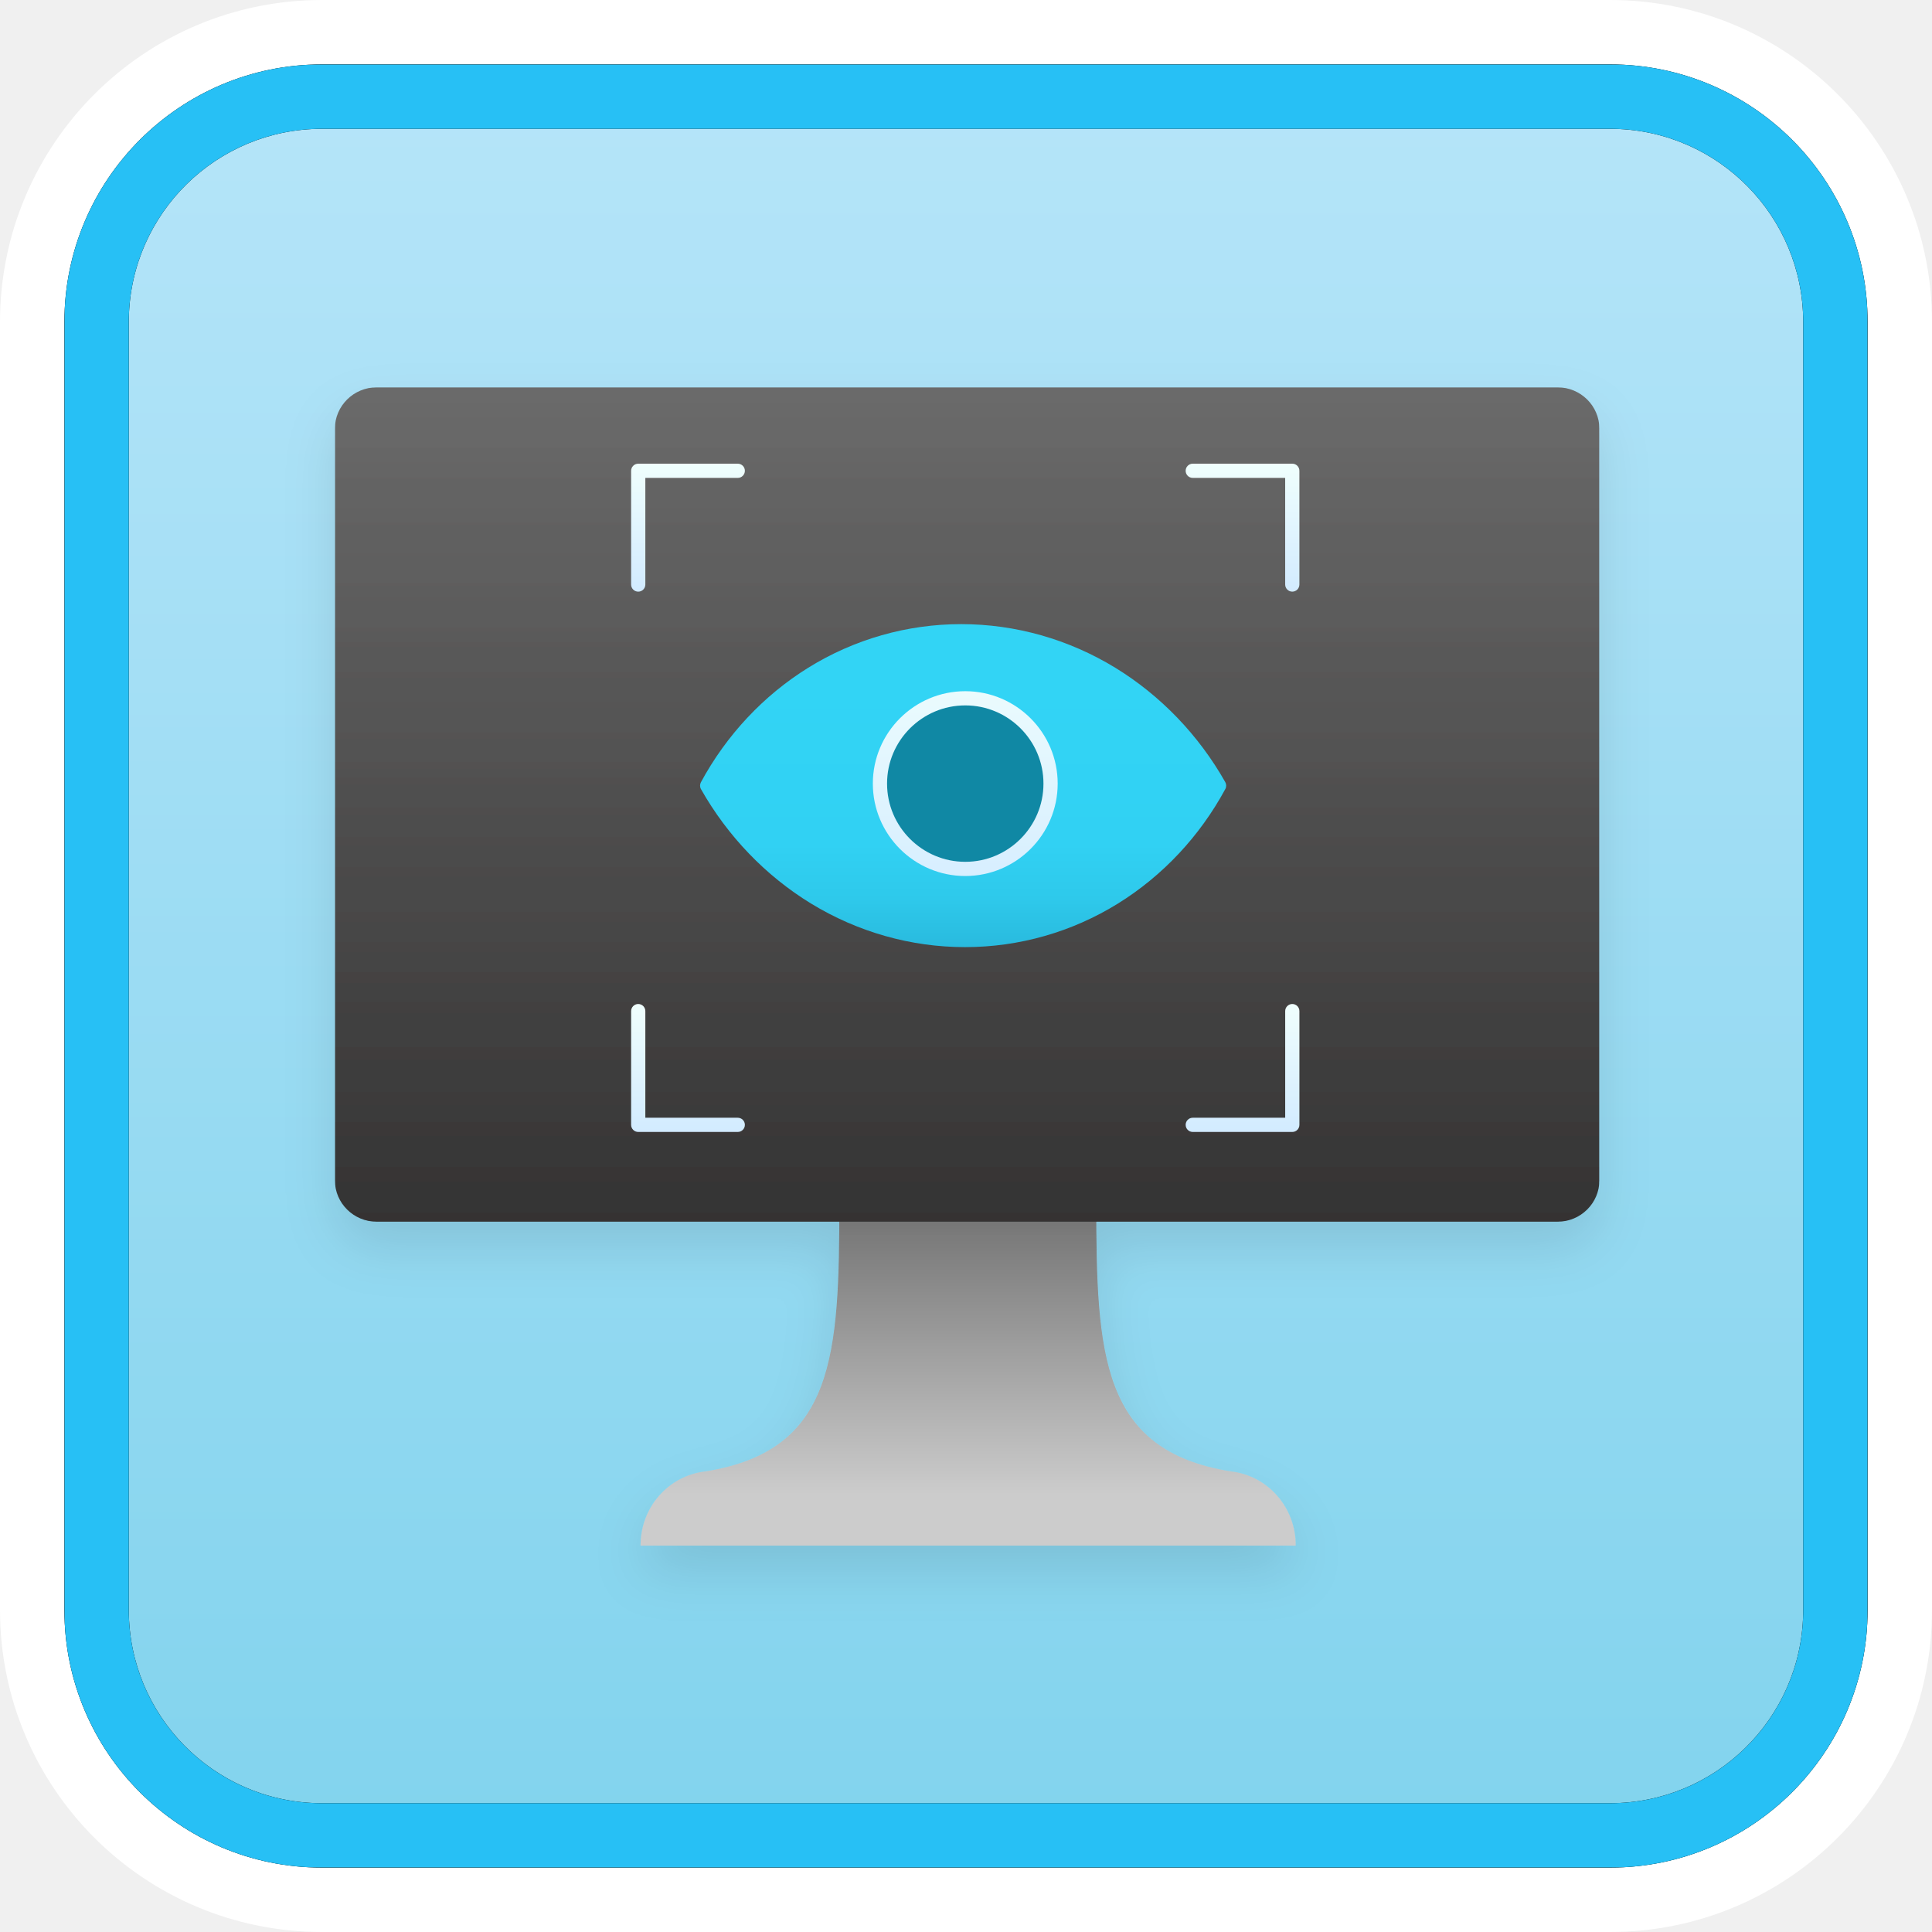
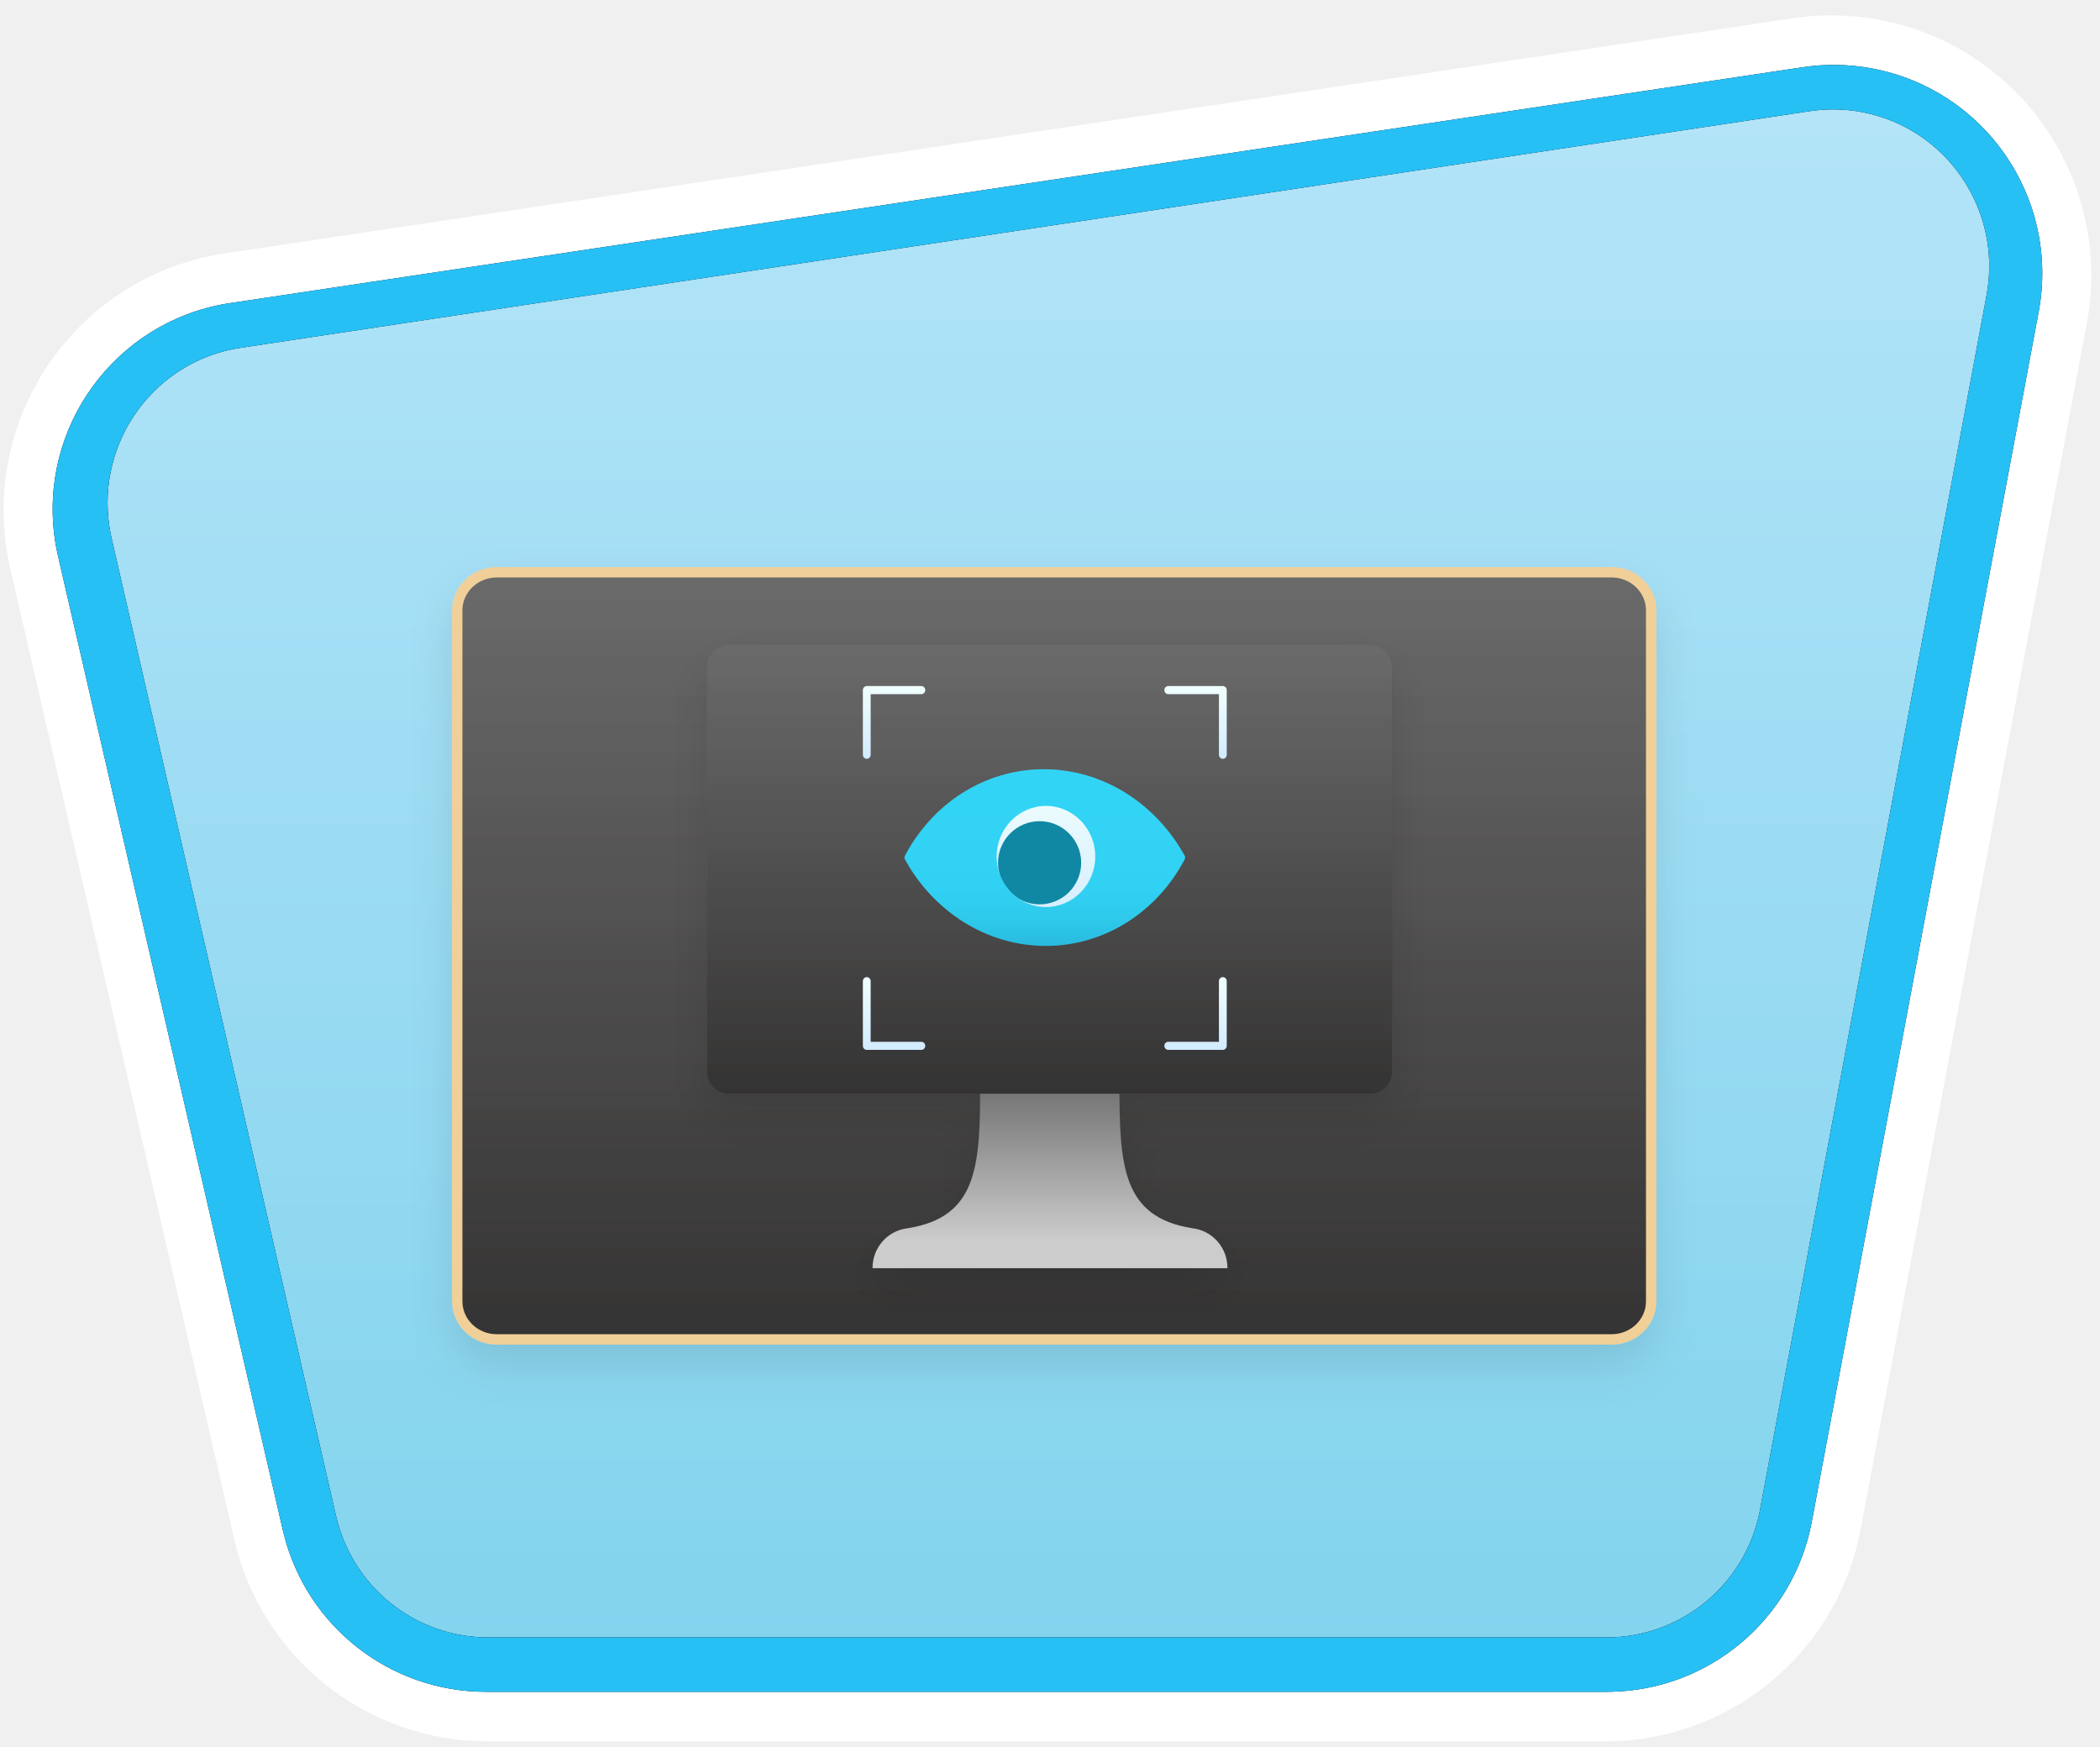
- <svg xmlns="http://www.w3.org/2000/svg" xmlns:xlink="http://www.w3.org/1999/xlink" width="150px" height="150px" viewBox="0 0 150 150" version="1.1">
+ <svg xmlns="http://www.w3.org/2000/svg" xmlns:xlink="http://www.w3.org/1999/xlink" width="202px" height="168px" viewBox="0 0 202 168" version="1.1">
  <defs>
-     <path d="M20,0 L120,0 C131.046,-2.02906125e-15 140,8.954 140,20 L140,120 C140,131.046 131.046,140 120,140 L20,140 C8.954,140 1.3527075e-15,131.046 0,120 L0,20 C-1.3527075e-15,8.954 8.954,2.02906125e-15 20,0 Z" id="path-1" />
+     <path d="M45.91,160 L153.401,160 C163.026,160 171.285,153.145 173.059,143.686 L194.818,27.635 C196.854,16.779 189.703,6.328 178.847,4.292 C176.651,3.881 174.403,3.84 172.194,4.171 L21.383,26.793 C10.459,28.431 2.933,38.615 4.571,49.538 C4.648,50.052 4.745,50.562 4.862,51.068 L26.422,144.497 C28.517,153.572 36.597,160 45.91,160 Z" id="path-1" />
    <linearGradient x1="50%" y1="0%" x2="50%" y2="100%" id="linearGradient-3">
      <stop stop-color="#B6E5F9" offset="0%" />
      <stop stop-color="#81D3ED" offset="100%" />
    </linearGradient>
-     <path d="M120,0 C131.046,0 140,8.954 140,20 L140,120 C140,131.046 131.046,140 120,140 L20,140 C8.954,140 0,131.046 0,120 L0,20 C0,8.954 8.954,0 20,0 L120,0 Z M120,5 L20,5 C11.821,5 5.17,11.547 5.003,19.686 L5,20 L5,120 C5,128.179 11.547,134.83 19.686,134.997 L20,135 L120,135 C128.179,135 134.83,128.453 134.997,120.314 L135,120 L135,20 C135,11.821 128.453,5.17 120.314,5.003 L120,5 Z" id="path-4" />
-     <filter x="-12.2%" y="-13.3%" width="125.1%" height="126.7%" filterUnits="objectBoundingBox" id="filter-6">
+     <path d="M169.061,0.991 C171.277,0.659 173.532,0.7 175.734,1.113 C186.508,3.133 193.643,13.417 191.814,24.181 L191.753,24.525 L169.929,140.919 C168.172,150.288 160.072,157.109 150.574,157.278 L150.213,157.281 L42.404,157.281 C33.186,157.281 25.172,151.003 22.944,142.09 L22.858,141.733 L1.234,48.027 C1.117,47.52 1.02,47.008 0.942,46.493 C-0.684,35.652 6.69,25.538 17.459,23.734 L17.804,23.68 L169.061,0.991 Z M174.75,5.309 C173.267,5.029 171.751,4.976 170.254,5.151 L169.755,5.217 L18.791,27.986 C10.59,29.223 4.939,36.91 6.169,45.156 C6.207,45.415 6.253,45.672 6.305,45.928 L6.387,46.311 L27.97,140.348 C29.517,147.087 35.414,151.893 42.263,152.047 L42.6,152.05 L150.201,152.05 C157.316,152.05 163.437,147.034 164.894,140.063 L164.959,139.735 L186.741,22.93 C188.269,14.735 182.901,6.846 174.75,5.309 Z" id="path-4" />
+     <filter x="-9.9%" y="-14.6%" width="119.8%" height="129.3%" filterUnits="objectBoundingBox" id="filter-6">
      <feOffset dx="0" dy="2" in="SourceAlpha" result="shadowOffsetOuter1" />
      <feGaussianBlur stdDeviation="2" in="shadowOffsetOuter1" result="shadowBlurOuter1" />
      <feColorMatrix values="0 0 0 0 0   0 0 0 0 0   0 0 0 0 0  0 0 0 0.1 0" type="matrix" in="shadowBlurOuter1" result="shadowMatrixOuter1" />
      <feMerge>
        <feMergeNode in="shadowMatrixOuter1" />
        <feMergeNode in="SourceGraphic" />
      </feMerge>
    </filter>
-     <linearGradient x1="50%" y1="100%" x2="50%" y2="0%" id="linearGradient-7">
+     <polygon id="path-7" points="0 0.09 120.808 0.09 120.808 81.816 0 81.816" />
+     <linearGradient x1="50%" y1="0.67%" x2="50%" y2="100%" id="linearGradient-9">
+       <stop stop-color="#6A6A6A" offset="0%" />
+       <stop stop-color="#343333" offset="100%" />
+     </linearGradient>
+     <filter x="-18.2%" y="-20.0%" width="136.4%" height="140.0%" filterUnits="objectBoundingBox" id="filter-10">
+       <feOffset dx="0" dy="2" in="SourceAlpha" result="shadowOffsetOuter1" />
+       <feGaussianBlur stdDeviation="2" in="shadowOffsetOuter1" result="shadowBlurOuter1" />
+       <feColorMatrix values="0 0 0 0 0   0 0 0 0 0   0 0 0 0 0  0 0 0 0.1 0" type="matrix" in="shadowBlurOuter1" result="shadowMatrixOuter1" />
+       <feMerge>
+         <feMergeNode in="shadowMatrixOuter1" />
+         <feMergeNode in="SourceGraphic" />
+       </feMerge>
+     </filter>
+     <linearGradient x1="50%" y1="100%" x2="50%" y2="0%" id="linearGradient-11">
      <stop stop-color="#CCCCCC" offset="15%" />
      <stop stop-color="#707070" offset="100%" />
    </linearGradient>
-     <polygon id="path-8" points="0 0.071 98.177 0.071 98.177 64.855 0 64.855" />
-     <linearGradient x1="50%" y1="0.67%" x2="50%" y2="100%" id="linearGradient-10">
+     <polygon id="path-12" points="0 0.048 65.895 0.048 65.895 43.236 0 43.236" />
+     <linearGradient x1="50%" y1="0.67%" x2="50%" y2="100%" id="linearGradient-14">
      <stop stop-color="#6A6A6A" offset="0%" />
      <stop stop-color="#343333" offset="100%" />
    </linearGradient>
-     <linearGradient x1="50%" y1="100%" x2="50%" y2="0%" id="linearGradient-11">
+     <linearGradient x1="50%" y1="100%" x2="50%" y2="0%" id="linearGradient-15">
      <stop stop-color="#D2EBFF" offset="0%" />
      <stop stop-color="#F0FFFD" offset="100%" />
    </linearGradient>
-     <linearGradient x1="50%" y1="100%" x2="50%" y2="0%" id="linearGradient-12">
+     <linearGradient x1="50%" y1="100%" x2="50%" y2="0%" id="linearGradient-16">
      <stop stop-color="#D2EBFF" offset="0%" />
      <stop stop-color="#F0FFFD" offset="100%" />
    </linearGradient>
-     <linearGradient x1="50%" y1="100%" x2="50%" y2="0%" id="linearGradient-13">
-       <stop stop-color="#D2EBFF" offset="0%" />
-       <stop stop-color="#F0FFFD" offset="100%" />
-     </linearGradient>
-     <linearGradient x1="49.977%" y1="17.991%" x2="49.977%" y2="124.588%" id="linearGradient-14">
+     <linearGradient x1="49.977%" y1="17.991%" x2="49.977%" y2="124.588%" id="linearGradient-17">
      <stop stop-color="#32D4F5" offset="0%" />
      <stop stop-color="#31D1F3" offset="47%" />
      <stop stop-color="#2EC9EB" offset="63%" />
      <stop stop-color="#29BADE" offset="77%" />
      <stop stop-color="#22A5CB" offset="89%" />
      <stop stop-color="#198AB3" offset="100%" />
      <stop stop-color="#198AB3" offset="100%" />
    </linearGradient>
  </defs>
  <g id="Badges" stroke="none" stroke-width="1" fill="none" fill-rule="evenodd">
-     <g id="Explore-computer-vision-in-Microsoft-Azure" transform="translate(-135, -55)">
-       <g id="Explore-computer-vision-in-Microsoft-Azure/Explore-computer-vision-in-microsoft-Azure" transform="translate(160, 80)">
-         <g id="Trophy-Plates/Square">
-           <g id="BG" transform="translate(-20, -20)">
+     <g id="Explore-computer-vision-in-Microsoft-Azure" transform="translate(-109, -47)">
+       <g id="Explore-computer-vision-in-Microsoft-Azure/Explore-computer-vision-in-microsoft-Azure" transform="translate(150, 80)">
+         <g id="Trophy-Plates/Trailhead" transform="translate(10, 0)">
+           <g id="BG" transform="translate(-50, -30.4748)">
            <mask id="mask-2" fill="white">
              <use xlink:href="#path-1" />
            </mask>
-             <path stroke="#FFFFFF" stroke-width="5" d="M120,-2.5 L20,-2.5 C13.787,-2.5 8.162,0.018 4.09,4.09 C0.018,8.162 -2.5,13.787 -2.5,20 L-2.5,120 C-2.5,126.213 0.018,131.838 4.09,135.91 C8.162,139.982 13.787,142.5 20,142.5 L120,142.5 C126.213,142.5 131.838,139.982 135.91,135.91 C139.982,131.838 142.5,126.213 142.5,120 L142.5,20 C142.5,13.787 139.982,8.162 135.91,4.09 C131.838,0.018 126.213,-2.5 120,-2.5 Z" />
+             <path stroke="#FFFFFF" stroke-width="5" d="M21.012,24.32 C14.868,25.242 9.678,28.567 6.256,33.197 C2.833,37.828 1.177,43.764 2.099,49.909 C2.185,50.487 2.295,51.061 2.426,51.631 L23.986,145.059 C25.164,150.164 28.026,154.524 31.903,157.608 C35.78,160.692 40.672,162.5 45.91,162.5 L153.401,162.5 C158.815,162.5 163.845,160.572 167.771,157.314 C171.697,154.056 174.518,149.467 175.516,144.146 L197.276,28.096 C198.421,21.989 196.982,15.997 193.73,11.244 C190.479,6.492 185.414,2.98 179.307,1.835 C176.838,1.372 174.308,1.326 171.823,1.699 L21.012,24.32 Z" />
            <g id="Colors/Azure/BG-Gradient-2" mask="url(#mask-2)" fill="url(#linearGradient-3)">
-               <rect id="Rectangle" x="0" y="0" width="140" height="140" />
+               <g transform="translate(0, -0)" id="Rectangle">
+                 <rect x="0" y="0" width="200" height="160" />
+               </g>
            </g>
          </g>
-           <g id="Border" transform="translate(-20, -20)">
+           <g id="Border" transform="translate(-46.65294, -27.5252)">
            <mask id="mask-5" fill="white">
              <use xlink:href="#path-4" />
            </mask>
            <use fill="#000000" fill-rule="nonzero" xlink:href="#path-4" />
            <g id="Colors/Azure/Border" mask="url(#mask-5)" fill="#27C0F5">
-               <rect id="Rectangle" x="0" y="0" width="140" height="140" />
-             </g>
-           </g>
-         </g>
-         <g id="Computer" filter="url(#filter-6)" transform="translate(1, 5)">
-           <g id="Group-17">
-             <path d="M69.568,84.24 C59.509,82.628 59.113,75.256 59.113,63.333 L39.164,63.333 C39.164,75.256 38.825,82.628 28.765,84.24 C25.889,84.565 23.718,87.051 23.736,90 L74.598,90 C74.615,87.051 72.444,84.565 69.568,84.24 Z" id="Path" fill="url(#linearGradient-7)" fill-rule="nonzero" />
-             <g id="Group-7">
-               <g id="Group-3">
-                 <mask id="mask-9" fill="white">
-                   <use xlink:href="#path-8" />
-                 </mask>
-                 <g id="Clip-2" />
-                 <path d="M94.926,0.071 C96.722,0.071 98.177,1.512 98.177,3.29 L98.177,61.635 C98.177,63.413 96.722,64.855 94.926,64.855 L3.251,64.855 C1.456,64.855 -0,63.413 -0,61.635 L-0,3.29 C-0,1.512 1.456,0.071 3.251,0.071 L94.926,0.071 Z" id="Fill-1" fill="url(#linearGradient-10)" mask="url(#mask-9)" />
+               <g transform="translate(-3.347057, -2.94961)" id="Rectangle">
+                 <rect x="0" y="0" width="200" height="164" />
              </g>
            </g>
          </g>
        </g>
-         <circle id="Oval" fill="url(#linearGradient-11)" cx="50.5" cy="35.5" r="11.5" />
-         <g id="Group-20" transform="translate(24, 11)">
-           <path d="M0.552,9.936 C0.857,9.936 1.104,9.689 1.104,9.384 L1.104,1.105 L8.28,1.105 C8.584,1.105 8.832,0.857 8.832,0.553 C8.832,0.248 8.584,0.001 8.28,0.001 L0.552,0.001 C0.247,0.001 1.71186736e-13,0.248 1.71186736e-13,0.553 L1.71186736e-13,9.384 C1.71186736e-13,9.689 0.247,9.936 0.552,9.936 L0.552,9.936 Z" id="Fill-1" fill="url(#linearGradient-12)" />
-           <path d="M8.28,50.781 L1.104,50.781 L1.104,42.502 C1.104,42.197 0.857,41.95 0.552,41.95 C0.248,41.95 0,42.197 0,42.502 L0,51.334 C0,51.638 0.248,51.885 0.552,51.885 L8.28,51.885 C8.585,51.885 8.832,51.638 8.832,51.334 C8.832,51.029 8.585,50.782 8.28,50.782 L8.28,50.781 Z" id="Fill-2" fill="url(#linearGradient-12)" />
-           <path d="M51.334,41.95 C51.029,41.95 50.782,42.197 50.782,42.502 L50.782,50.781 L43.606,50.781 C43.301,50.781 43.054,51.028 43.054,51.333 C43.054,51.638 43.301,51.885 43.606,51.885 L51.334,51.885 C51.638,51.885 51.886,51.638 51.886,51.333 L51.886,42.501 C51.886,42.197 51.638,41.95 51.334,41.95 L51.334,41.95 Z" id="Fill-3" fill="url(#linearGradient-12)" />
-           <path d="M25.943,18.767 C22.596,18.767 19.871,21.492 19.871,24.839 C19.871,28.186 22.596,30.911 25.943,30.911 C29.29,30.911 32.014,28.186 32.014,24.839 C32.014,21.492 29.29,18.767 25.943,18.767 Z" id="Fill-4" fill="#1088A4" />
-           <path d="M51.334,0 L43.606,0 C43.301,0 43.054,0.248 43.054,0.552 C43.054,0.857 43.301,1.104 43.606,1.104 L50.781,1.104 L50.781,9.383 C50.781,9.688 51.029,9.935 51.333,9.935 C51.638,9.935 51.885,9.688 51.885,9.383 L51.885,0.552 C51.885,0.247 51.638,3.6145e-14 51.333,3.6145e-14 L51.334,0 Z" id="Fill-5" fill="url(#linearGradient-13)" />
-           <path d="M46.13,24.724 C44.059,21.064 41.104,17.995 37.59,15.844 C33.964,13.627 29.829,12.457 25.627,12.457 C21.426,12.457 17.317,13.63 13.745,15.846 C10.281,17.997 7.401,21.07 5.419,24.733 C5.329,24.901 5.331,25.102 5.424,25.268 C7.495,28.928 10.449,31.997 13.964,34.148 C17.591,36.364 21.726,37.535 25.926,37.535 C30.127,37.535 34.236,36.362 37.808,34.145 C41.273,31.995 44.152,28.922 46.134,25.259 C46.225,25.091 46.222,24.89 46.13,24.724 Z M25.943,32.014 C21.986,32.014 18.767,28.795 18.767,24.839 C18.767,20.883 21.987,17.664 25.943,17.664 C29.899,17.664 33.118,20.883 33.118,24.839 C33.118,28.795 29.899,32.014 25.943,32.014 Z" id="Fill-6" fill="url(#linearGradient-14)" />
+         <g id="chalk-board--" filter="url(#filter-6)" transform="translate(0, 18)">
+           <g id="Group-17">
+             <g id="Group-7">
+               <g id="Group-3">
+                 <mask id="mask-8" fill="white">
+                   <use xlink:href="#path-7" />
+                 </mask>
+                 <g id="Clip-2" />
+                 <path d="M114.024,4.053 C116.125,4.053 117.828,5.695 117.828,7.72 L117.828,74.186 C117.828,76.212 116.125,77.853 114.024,77.853 L6.784,77.853 C4.683,77.853 2.98,76.212 2.98,74.186 L2.98,7.72 C2.98,5.695 4.683,4.053 6.784,4.053 L114.024,4.053 Z" id="Fill-1" stroke="#F1CF99" fill="url(#linearGradient-9)" mask="url(#mask-8)" />
+               </g>
+             </g>
+           </g>
+         </g>
+         <g id="Computer" filter="url(#filter-10)" transform="translate(27, 29)">
+           <g id="Group-17">
+             <path d="M46.693,56.16 C39.941,55.085 39.676,50.17 39.676,42.222 L26.286,42.222 C26.286,50.17 26.059,55.085 19.307,56.16 C17.377,56.377 15.919,58.034 15.931,60 L50.069,60 C50.081,58.034 48.623,56.377 46.693,56.16 Z" id="Path" fill="url(#linearGradient-11)" fill-rule="nonzero" />
+             <g id="Group-7">
+               <g id="Group-3">
+                 <mask id="mask-13" fill="white">
+                   <use xlink:href="#path-12" />
+                 </mask>
+                 <g id="Clip-2" />
+                 <path d="M63.713,0.048 C64.918,0.048 65.895,1.008 65.895,2.194 L65.895,41.09 C65.895,42.276 64.918,43.236 63.713,43.236 L2.182,43.236 C0.977,43.236 -9.62099125e-05,42.276 -9.62099125e-05,41.09 L-9.62099125e-05,2.194 C-9.62099125e-05,1.008 0.977,0.048 2.182,0.048 L63.713,0.048 Z" id="Fill-1" fill="url(#linearGradient-14)" mask="url(#mask-13)" />
+               </g>
+             </g>
+           </g>
+         </g>
+         <ellipse id="Oval" fill="url(#linearGradient-15)" cx="60" cy="49.5" rx="8" ry="7.5" />
+         <g id="Group-20" transform="translate(42, 33)">
+           <path d="M0.375,7 C0.582,7 0.75,6.826 0.75,6.611 L0.75,0.778 L5.625,0.778 C5.832,0.778 6,0.604 6,0.389 C6,0.174 5.832,0 5.625,0 L0.375,0 C0.168,0 0,0.174 0,0.389 L0,6.611 C0,6.826 0.168,7 0.375,7 L0.375,7 Z" id="Fill-1" fill="url(#linearGradient-16)" />
+           <path d="M5.625,34.222 L0.75,34.222 L0.75,28.389 C0.75,28.174 0.582,28 0.375,28 C0.168,28 0,28.174 0,28.389 L0,34.611 C0,34.826 0.168,35 0.375,35 L5.625,35 C5.832,35 6,34.826 6,34.611 C6,34.396 5.832,34.222 5.625,34.222 L5.625,34.222 Z" id="Fill-2" fill="url(#linearGradient-16)" />
+           <path d="M34.625,28 C34.418,28 34.25,28.174 34.25,28.389 L34.25,34.222 L29.375,34.222 C29.168,34.222 29,34.396 29,34.611 C29,34.826 29.168,35 29.375,35 L34.625,35 C34.832,35 35,34.826 35,34.611 L35,28.389 C35,28.174 34.832,28 34.625,28 L34.625,28 Z" id="Fill-3" fill="url(#linearGradient-16)" />
+           <path d="M17,13 C14.795,13 13,14.795 13,17 C13,19.205 14.795,21 17,21 C19.205,21 21,19.205 21,17 C21,14.795 19.205,13 17,13 Z" id="Fill-4" fill="#1088A4" />
+           <path d="M34.625,0 L29.375,0 C29.168,0 29,0.174 29,0.389 C29,0.604 29.168,0.778 29.375,0.778 L34.25,0.778 L34.25,6.611 C34.25,6.826 34.418,7 34.625,7 C34.832,7 35,6.826 35,6.611 L35,0.389 C35,0.174 34.832,0 34.625,0 L34.625,0 Z" id="Fill-5" fill="url(#linearGradient-16)" />
+           <path d="M30.953,16.316 C29.584,13.834 27.632,11.754 25.308,10.296 C22.912,8.793 20.179,8 17.401,8 C14.624,8 11.908,8.795 9.547,10.297 C7.257,11.755 5.354,13.839 4.044,16.322 C3.984,16.436 3.986,16.572 4.047,16.684 C5.416,19.166 7.368,21.246 9.692,22.704 C12.089,24.207 14.823,25 17.599,25 C20.376,25 23.092,24.205 25.453,22.703 C27.743,21.245 29.646,19.161 30.956,16.678 C31.016,16.564 31.014,16.428 30.953,16.316 Z M17.61,21.258 C14.995,21.258 12.867,19.076 12.867,16.394 C12.867,13.712 14.995,11.529 17.61,11.529 C20.225,11.529 22.353,13.712 22.353,16.394 C22.353,19.076 20.225,21.258 17.61,21.258 Z" id="Fill-6" fill="url(#linearGradient-17)" />
        </g>
      </g>
    </g>
  </g>
</svg>
